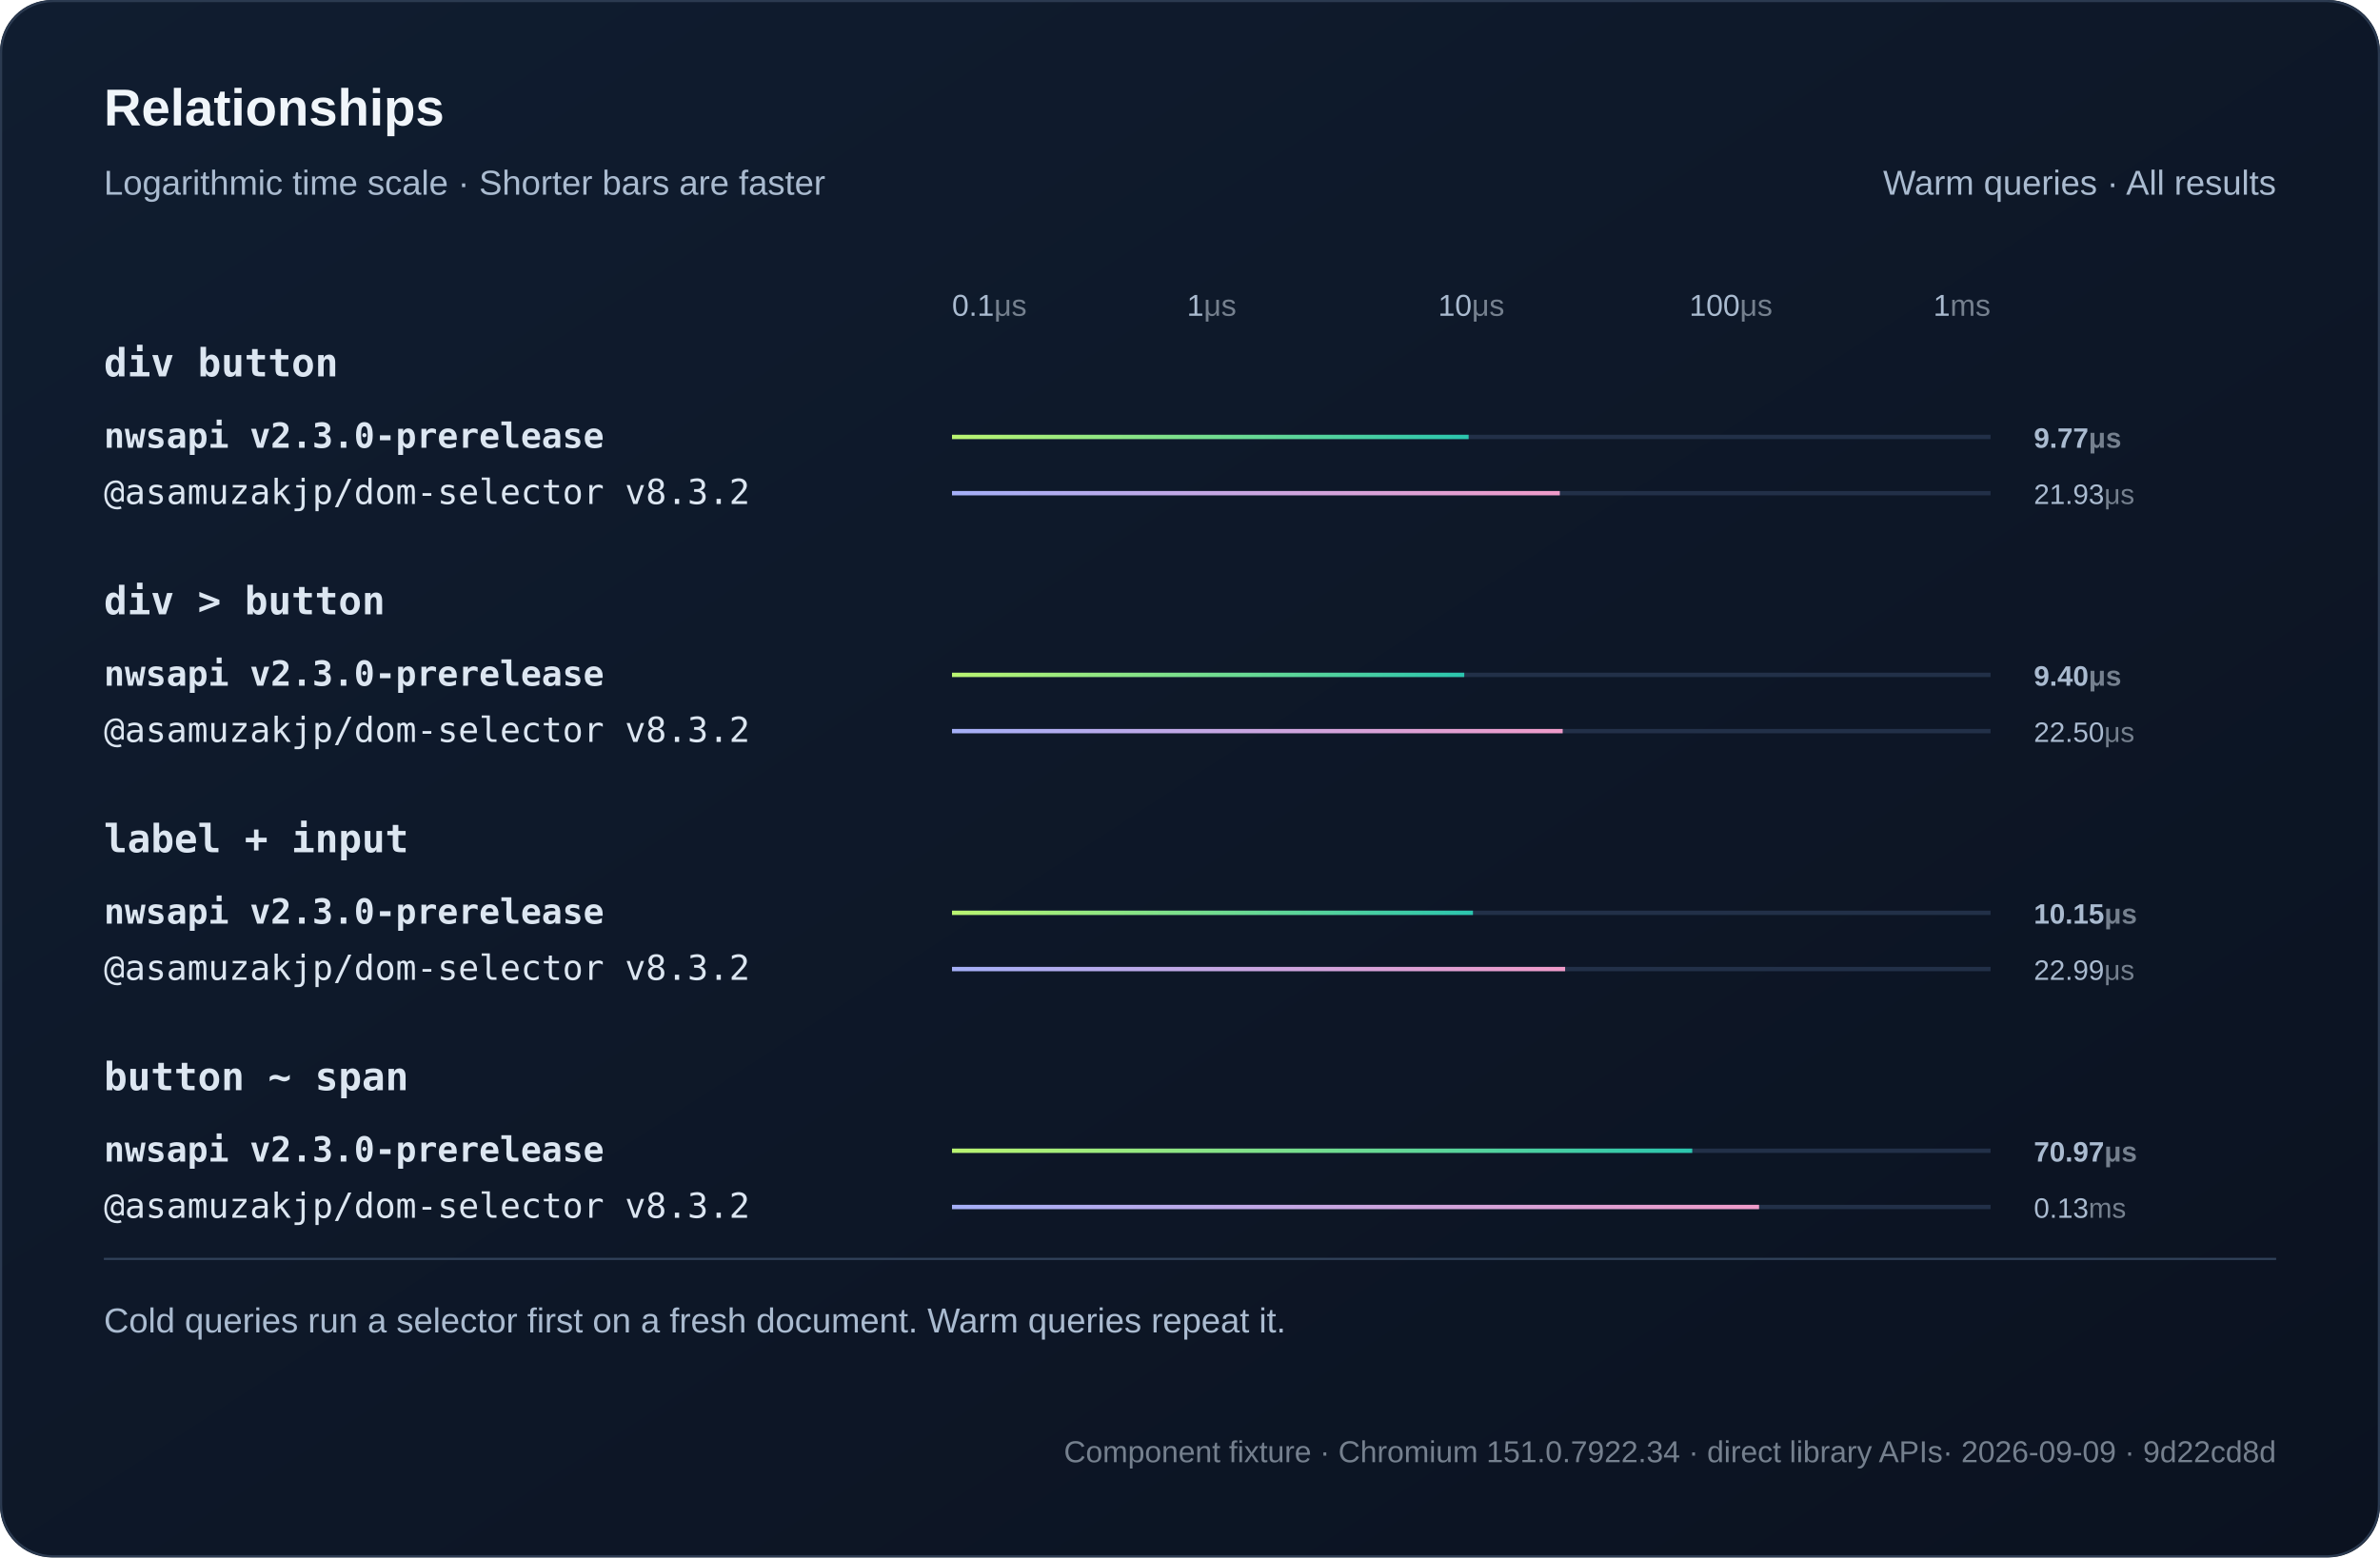
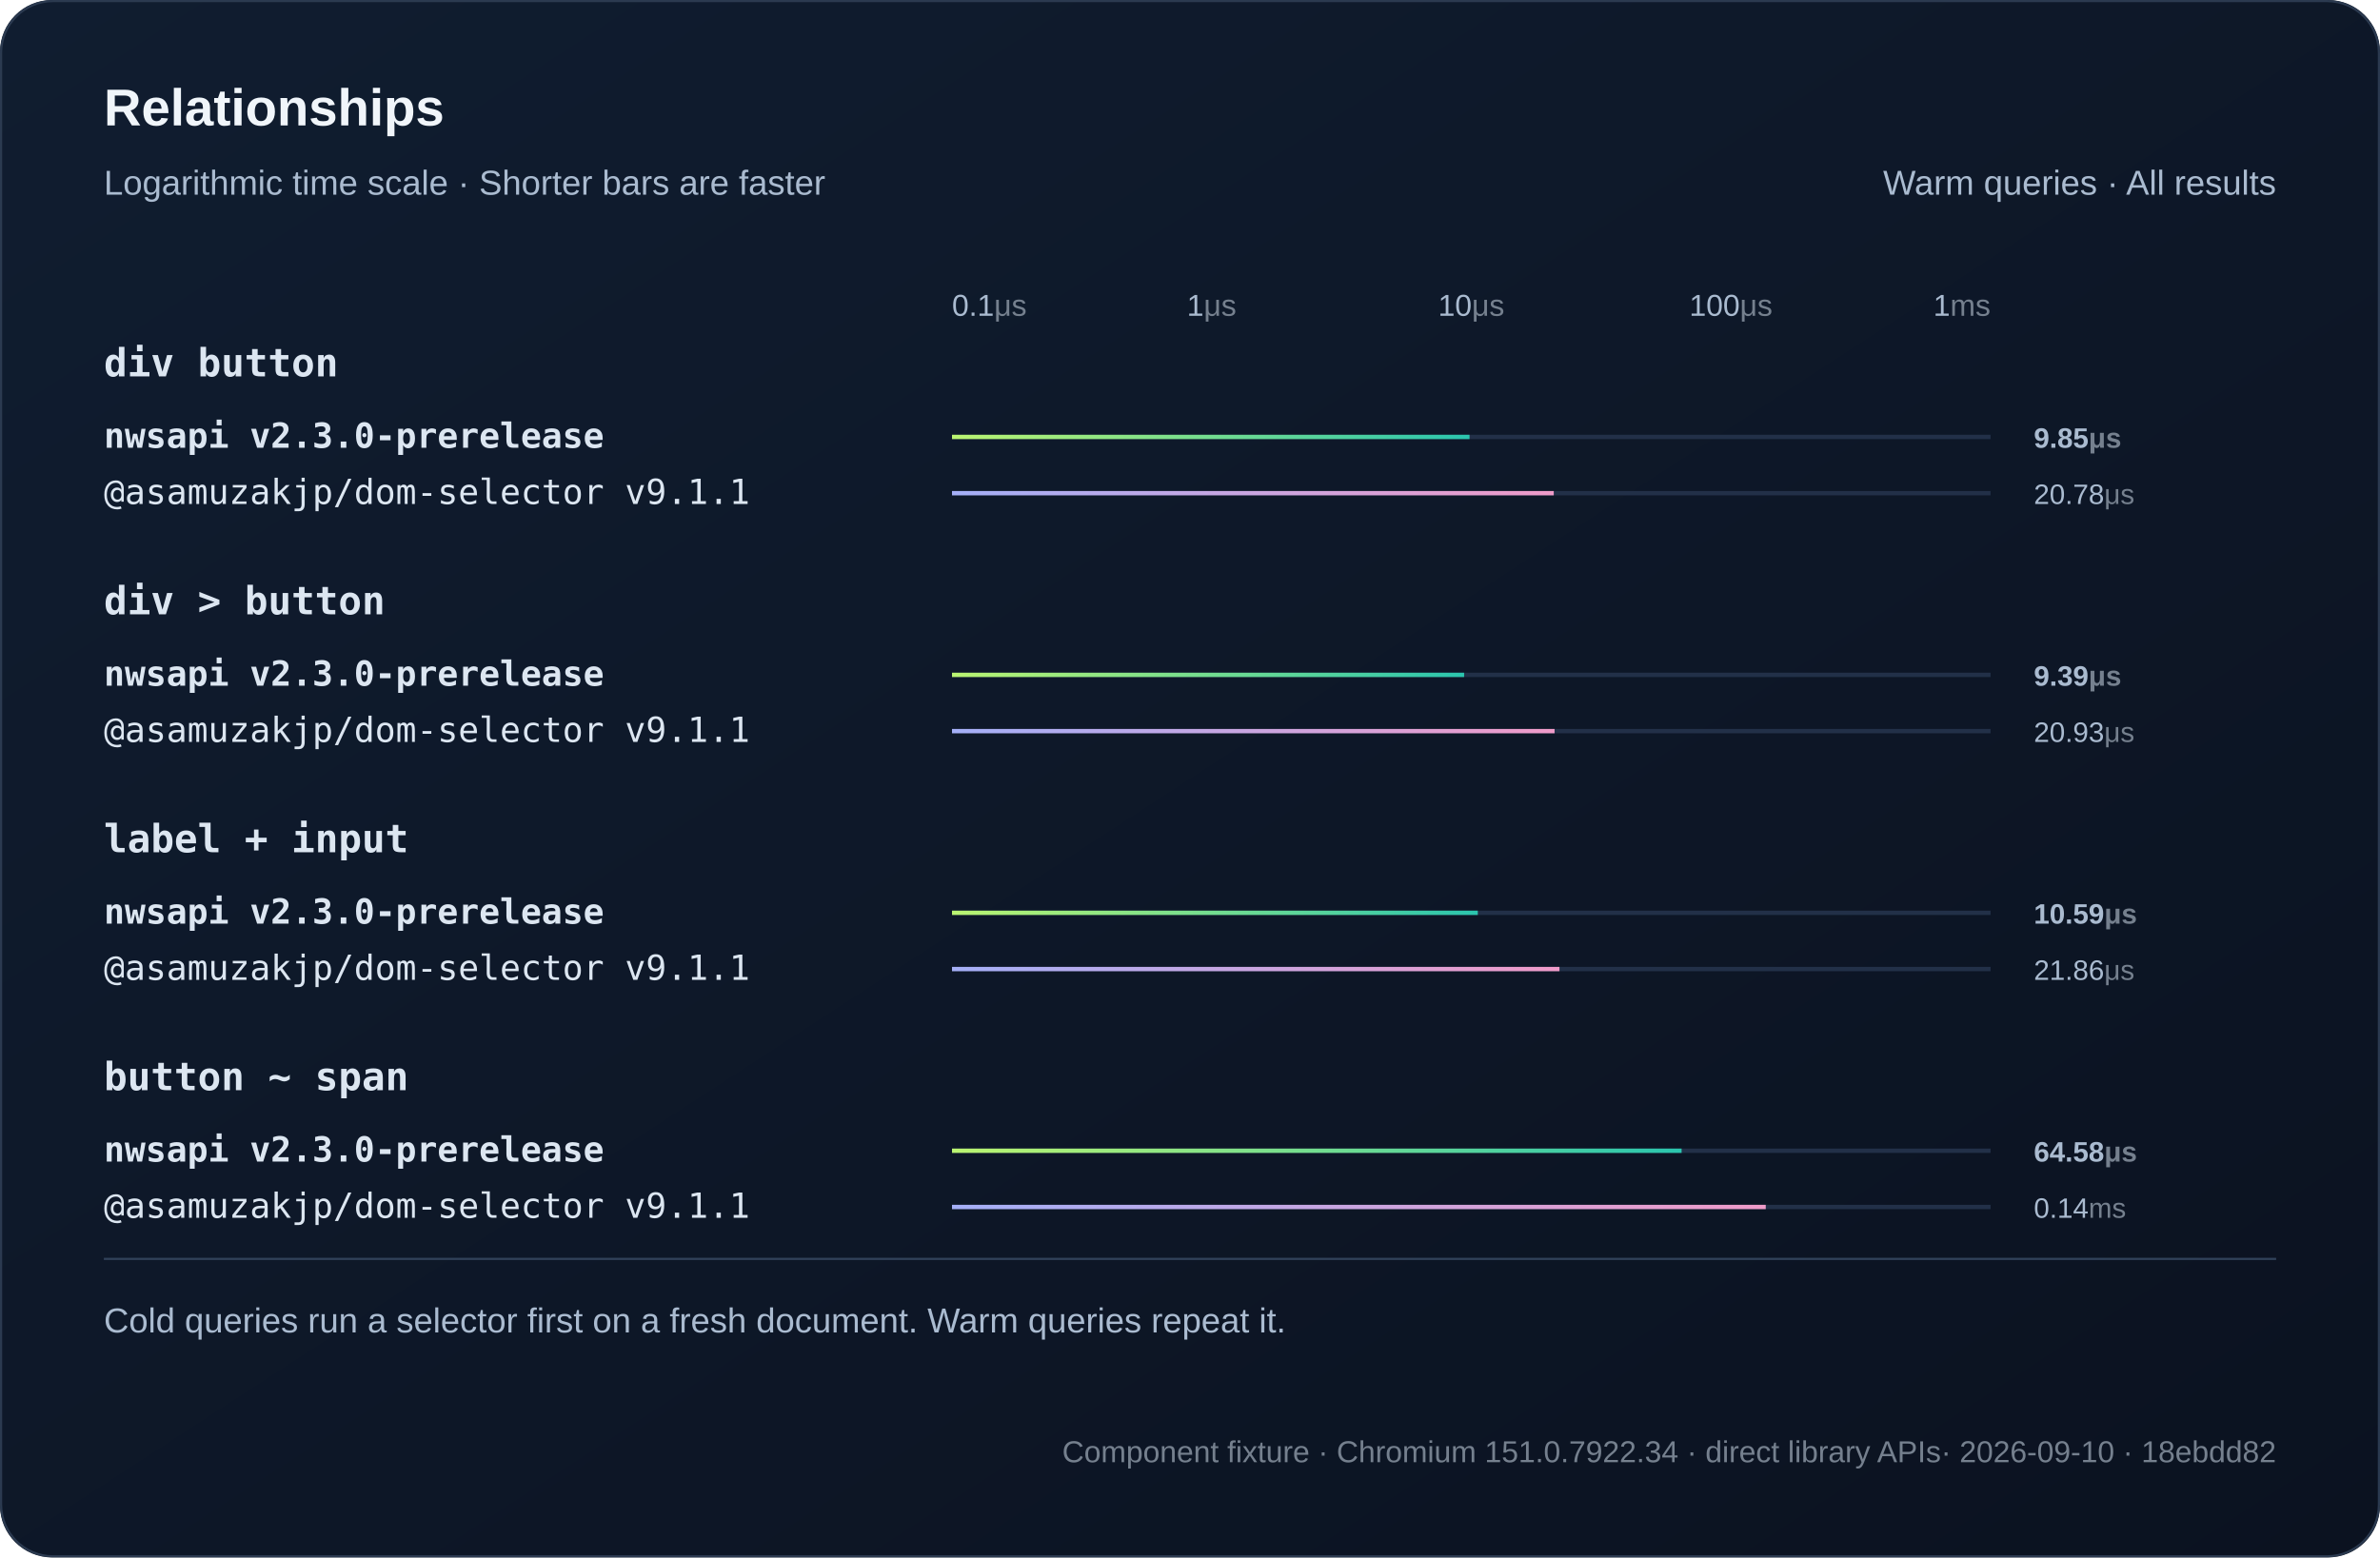
<svg xmlns="http://www.w3.org/2000/svg" width="1100" height="720" viewBox="0 0 1100 720" role="img">
  <defs>
    <linearGradient id="bg" x2="1" y2="1">
      <stop stop-color="#101d30" />
      <stop offset="1" stop-color="#0b1220" />
    </linearGradient>
    <linearGradient id="series0">
      <stop stop-color="#baf471" />
      <stop offset="1" stop-color="#2bc5ae" />
    </linearGradient>
    <linearGradient id="series1">
      <stop stop-color="#a4aff7" />
      <stop offset="1" stop-color="#ef9bc9" />
    </linearGradient>
  </defs>
  <style>text{font-family:Arial,Helvetica,sans-serif;fill:#f0f5fa}
.muted{fill:#aabbd0;font:16px Arial,Helvetica,sans-serif}
.code{font:18px Consolas,Menlo,monospace;fill:#dce6f1}
.note .code{font:16px Consolas,Menlo,monospace}
.metadata,.metadata .code{fill:#75808e;font-size:14px}
.chart-title{font-size:24px;font-weight:700}
.unit{fill:#75808e}
.package{font-family:Consolas,Menlo,monospace}
.comparison{font-size:14px;font-variant-numeric:tabular-nums}
.tick{fill:#aabbd0;font-size:12px}
.time{fill:#aabbd0;font-size:13px;font-variant-numeric:tabular-nums}
.engine{font-size:16px}.selector{font-weight:600}.tick{font-size:14px}.bar{transform-box:fill-box;transform-origin:left center;animation:fill 800ms ease-out both}@keyframes fill{from{transform:scaleX(0)}to{transform:scaleX(1)}}@media(prefers-reduced-motion:reduce){.bar{animation:none}}</style>
  <rect width="1100" height="720" rx="24" fill="url(#bg)" />
  <rect x=".5" y=".5" width="1099" height="719" rx="24" fill="none" stroke="#2b3a50" />
  <text x="48" y="58" class="chart-title">Relationships</text>
  <text x="48" y="90" class="muted">Logarithmic time scale · Shorter bars are faster</text>
  <text x="1052" y="90" text-anchor="end" class="muted">Warm queries · All results</text>
  <text x="440" y="146" text-anchor="start" class="tick">0.1<tspan class="unit">μs</tspan>
  </text>
  <text x="560" y="146" text-anchor="middle" class="tick">1<tspan class="unit">μs</tspan>
  </text>
  <text x="680" y="146" text-anchor="middle" class="tick">10<tspan class="unit">μs</tspan>
  </text>
  <text x="800" y="146" text-anchor="middle" class="tick">100<tspan class="unit">μs</tspan>
  </text>
  <text x="920" y="146" text-anchor="end" class="tick">1<tspan class="unit">ms</tspan>
  </text>
  <text x="48" y="174" class="code selector">div button</text>
  <g>
    <text x="48" y="207" class="code engine" style="font-weight:700">nwsapi v2.3.0-prerelease</text>
    <path d="M440 202h480" stroke="#223048" stroke-width="2" />
-     <rect class="bar" x="440" y="201" width="238.78" height="2" fill="url(#series0)" />
-     <text x="940" y="207" class="time" style="font-weight:700">9.77<tspan class="unit">μs</tspan>
+     <rect class="bar" x="440" y="201" width="239.2" height="2" fill="url(#series0)" />
+     <text x="940" y="207" class="time" style="font-weight:700">9.85<tspan class="unit">μs</tspan>
    </text>
  </g>
  <g>
-     <text x="48" y="233" class="code engine">@asamuzakjp/dom-selector v8.3.2</text>
+     <text x="48" y="233" class="code engine">@asamuzakjp/dom-selector v9.1.1</text>
    <path d="M440 228h480" stroke="#223048" stroke-width="2" />
-     <rect class="bar" x="440" y="227" width="280.92" height="2" fill="url(#series1)" />
-     <text x="940" y="233" class="time">21.93<tspan class="unit">μs</tspan>
+     <rect class="bar" x="440" y="227" width="278.12" height="2" fill="url(#series1)" />
+     <text x="940" y="233" class="time">20.78<tspan class="unit">μs</tspan>
    </text>
  </g>
  <text x="48" y="284" class="code selector">div &gt; button</text>
  <g>
    <text x="48" y="317" class="code engine" style="font-weight:700">nwsapi v2.3.0-prerelease</text>
    <path d="M440 312h480" stroke="#223048" stroke-width="2" />
-     <rect class="bar" x="440" y="311" width="236.76" height="2" fill="url(#series0)" />
-     <text x="940" y="317" class="time" style="font-weight:700">9.40<tspan class="unit">μs</tspan>
+     <rect class="bar" x="440" y="311" width="236.7" height="2" fill="url(#series0)" />
+     <text x="940" y="317" class="time" style="font-weight:700">9.39<tspan class="unit">μs</tspan>
    </text>
  </g>
  <g>
-     <text x="48" y="343" class="code engine">@asamuzakjp/dom-selector v8.3.2</text>
+     <text x="48" y="343" class="code engine">@asamuzakjp/dom-selector v9.1.1</text>
    <path d="M440 338h480" stroke="#223048" stroke-width="2" />
-     <rect class="bar" x="440" y="337" width="282.25" height="2" fill="url(#series1)" />
-     <text x="940" y="343" class="time">22.50<tspan class="unit">μs</tspan>
+     <rect class="bar" x="440" y="337" width="278.5" height="2" fill="url(#series1)" />
+     <text x="940" y="343" class="time">20.93<tspan class="unit">μs</tspan>
    </text>
  </g>
  <text x="48" y="394" class="code selector">label + input</text>
  <g>
    <text x="48" y="427" class="code engine" style="font-weight:700">nwsapi v2.3.0-prerelease</text>
    <path d="M440 422h480" stroke="#223048" stroke-width="2" />
-     <rect class="bar" x="440" y="421" width="240.78" height="2" fill="url(#series0)" />
-     <text x="940" y="427" class="time" style="font-weight:700">10.15<tspan class="unit">μs</tspan>
+     <rect class="bar" x="440" y="421" width="243.01" height="2" fill="url(#series0)" />
+     <text x="940" y="427" class="time" style="font-weight:700">10.59<tspan class="unit">μs</tspan>
    </text>
  </g>
  <g>
-     <text x="48" y="453" class="code engine">@asamuzakjp/dom-selector v8.3.2</text>
+     <text x="48" y="453" class="code engine">@asamuzakjp/dom-selector v9.1.1</text>
    <path d="M440 448h480" stroke="#223048" stroke-width="2" />
-     <rect class="bar" x="440" y="447" width="283.38" height="2" fill="url(#series1)" />
-     <text x="940" y="453" class="time">22.99<tspan class="unit">μs</tspan>
+     <rect class="bar" x="440" y="447" width="280.76" height="2" fill="url(#series1)" />
+     <text x="940" y="453" class="time">21.86<tspan class="unit">μs</tspan>
    </text>
  </g>
  <text x="48" y="504" class="code selector">button ~ span</text>
  <g>
    <text x="48" y="537" class="code engine" style="font-weight:700">nwsapi v2.3.0-prerelease</text>
    <path d="M440 532h480" stroke="#223048" stroke-width="2" />
-     <rect class="bar" x="440" y="531" width="342.13" height="2" fill="url(#series0)" />
-     <text x="940" y="537" class="time" style="font-weight:700">70.97<tspan class="unit">μs</tspan>
+     <rect class="bar" x="440" y="531" width="337.21" height="2" fill="url(#series0)" />
+     <text x="940" y="537" class="time" style="font-weight:700">64.58<tspan class="unit">μs</tspan>
    </text>
  </g>
  <g>
-     <text x="48" y="563" class="code engine">@asamuzakjp/dom-selector v8.3.2</text>
+     <text x="48" y="563" class="code engine">@asamuzakjp/dom-selector v9.1.1</text>
    <path d="M440 558h480" stroke="#223048" stroke-width="2" />
-     <rect class="bar" x="440" y="557" width="373.01" height="2" fill="url(#series1)" />
-     <text x="940" y="563" class="time">0.13<tspan class="unit">ms</tspan>
+     <rect class="bar" x="440" y="557" width="376.1" height="2" fill="url(#series1)" />
+     <text x="940" y="563" class="time">0.14<tspan class="unit">ms</tspan>
    </text>
  </g>
  <path d="M48 582h1004" stroke="#304159" />
  <text x="48" y="616" class="muted">Cold queries run a selector first on a fresh document. Warm queries repeat it.</text>
-   <text x="1052" y="676" text-anchor="end" class="muted note metadata">Component fixture · Chromium 151.0.7922.34 · direct library APIs<tspan fill="#75808e"> · 2026-09-09 · 9d22cd8d</tspan>
+   <text x="1052" y="676" text-anchor="end" class="muted note metadata">Component fixture · Chromium 151.0.7922.34 · direct library APIs<tspan fill="#75808e"> · 2026-09-10 · 18ebdd82</tspan>
  </text>
</svg>
